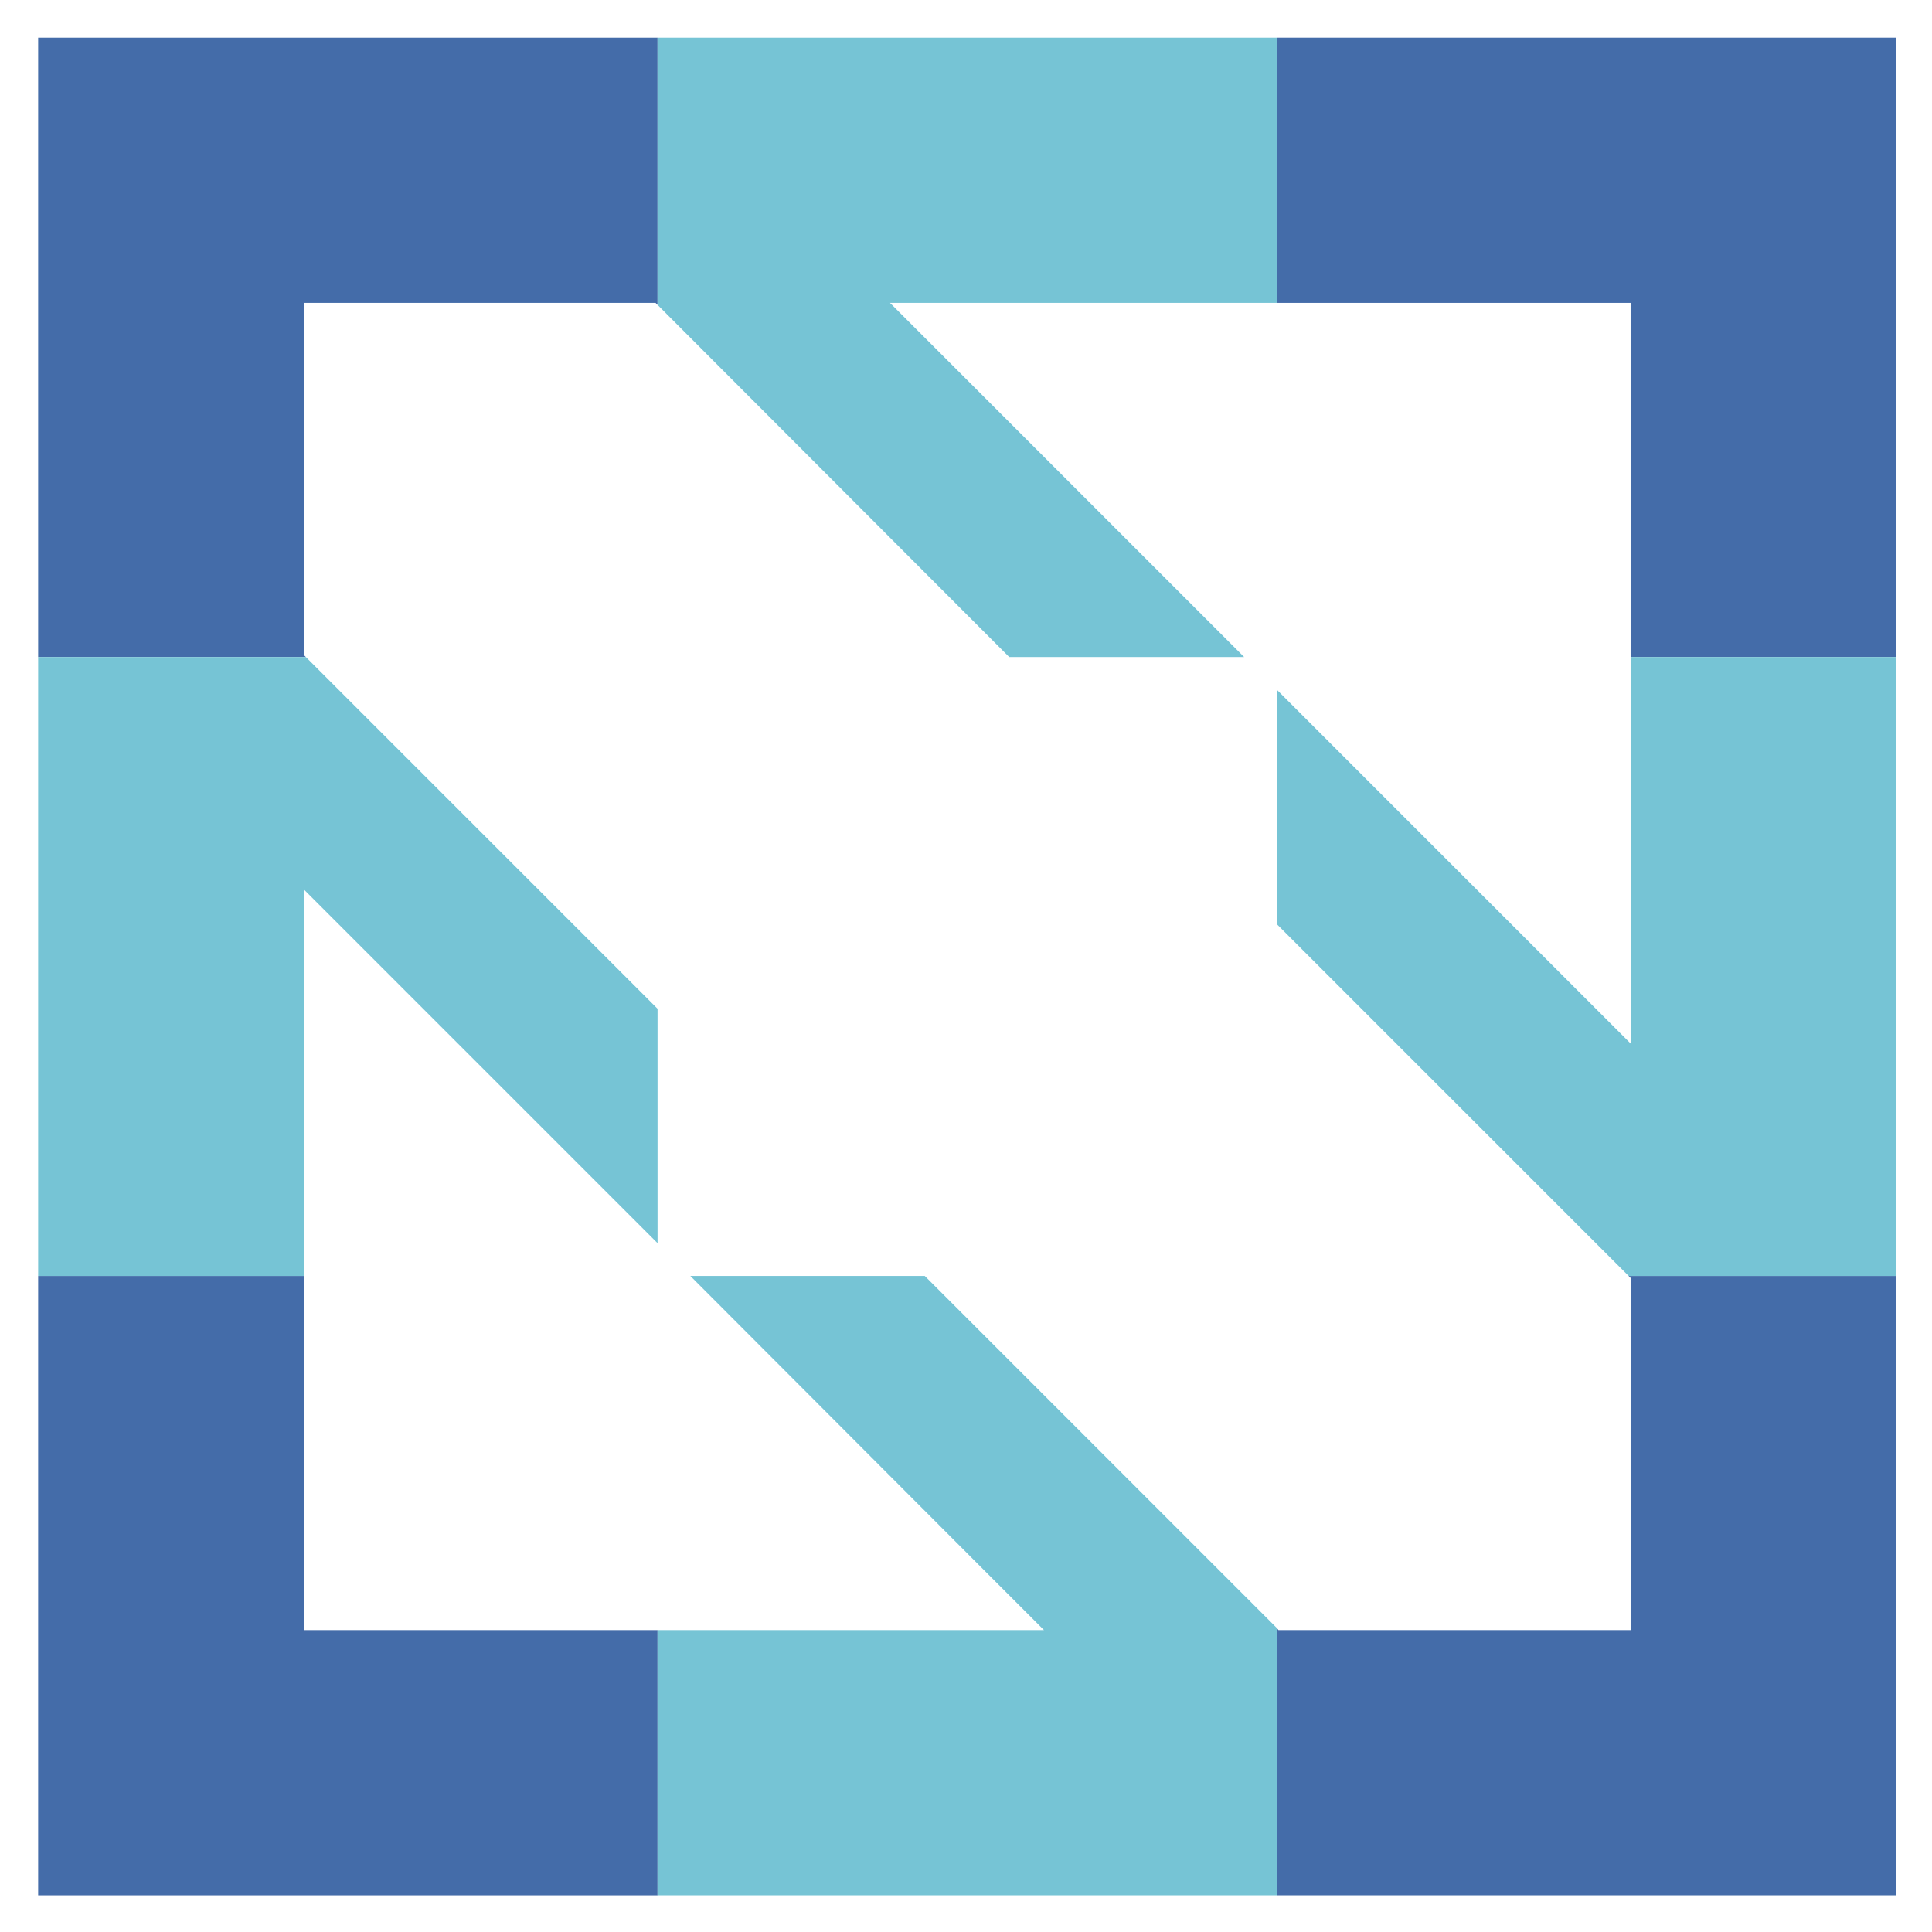
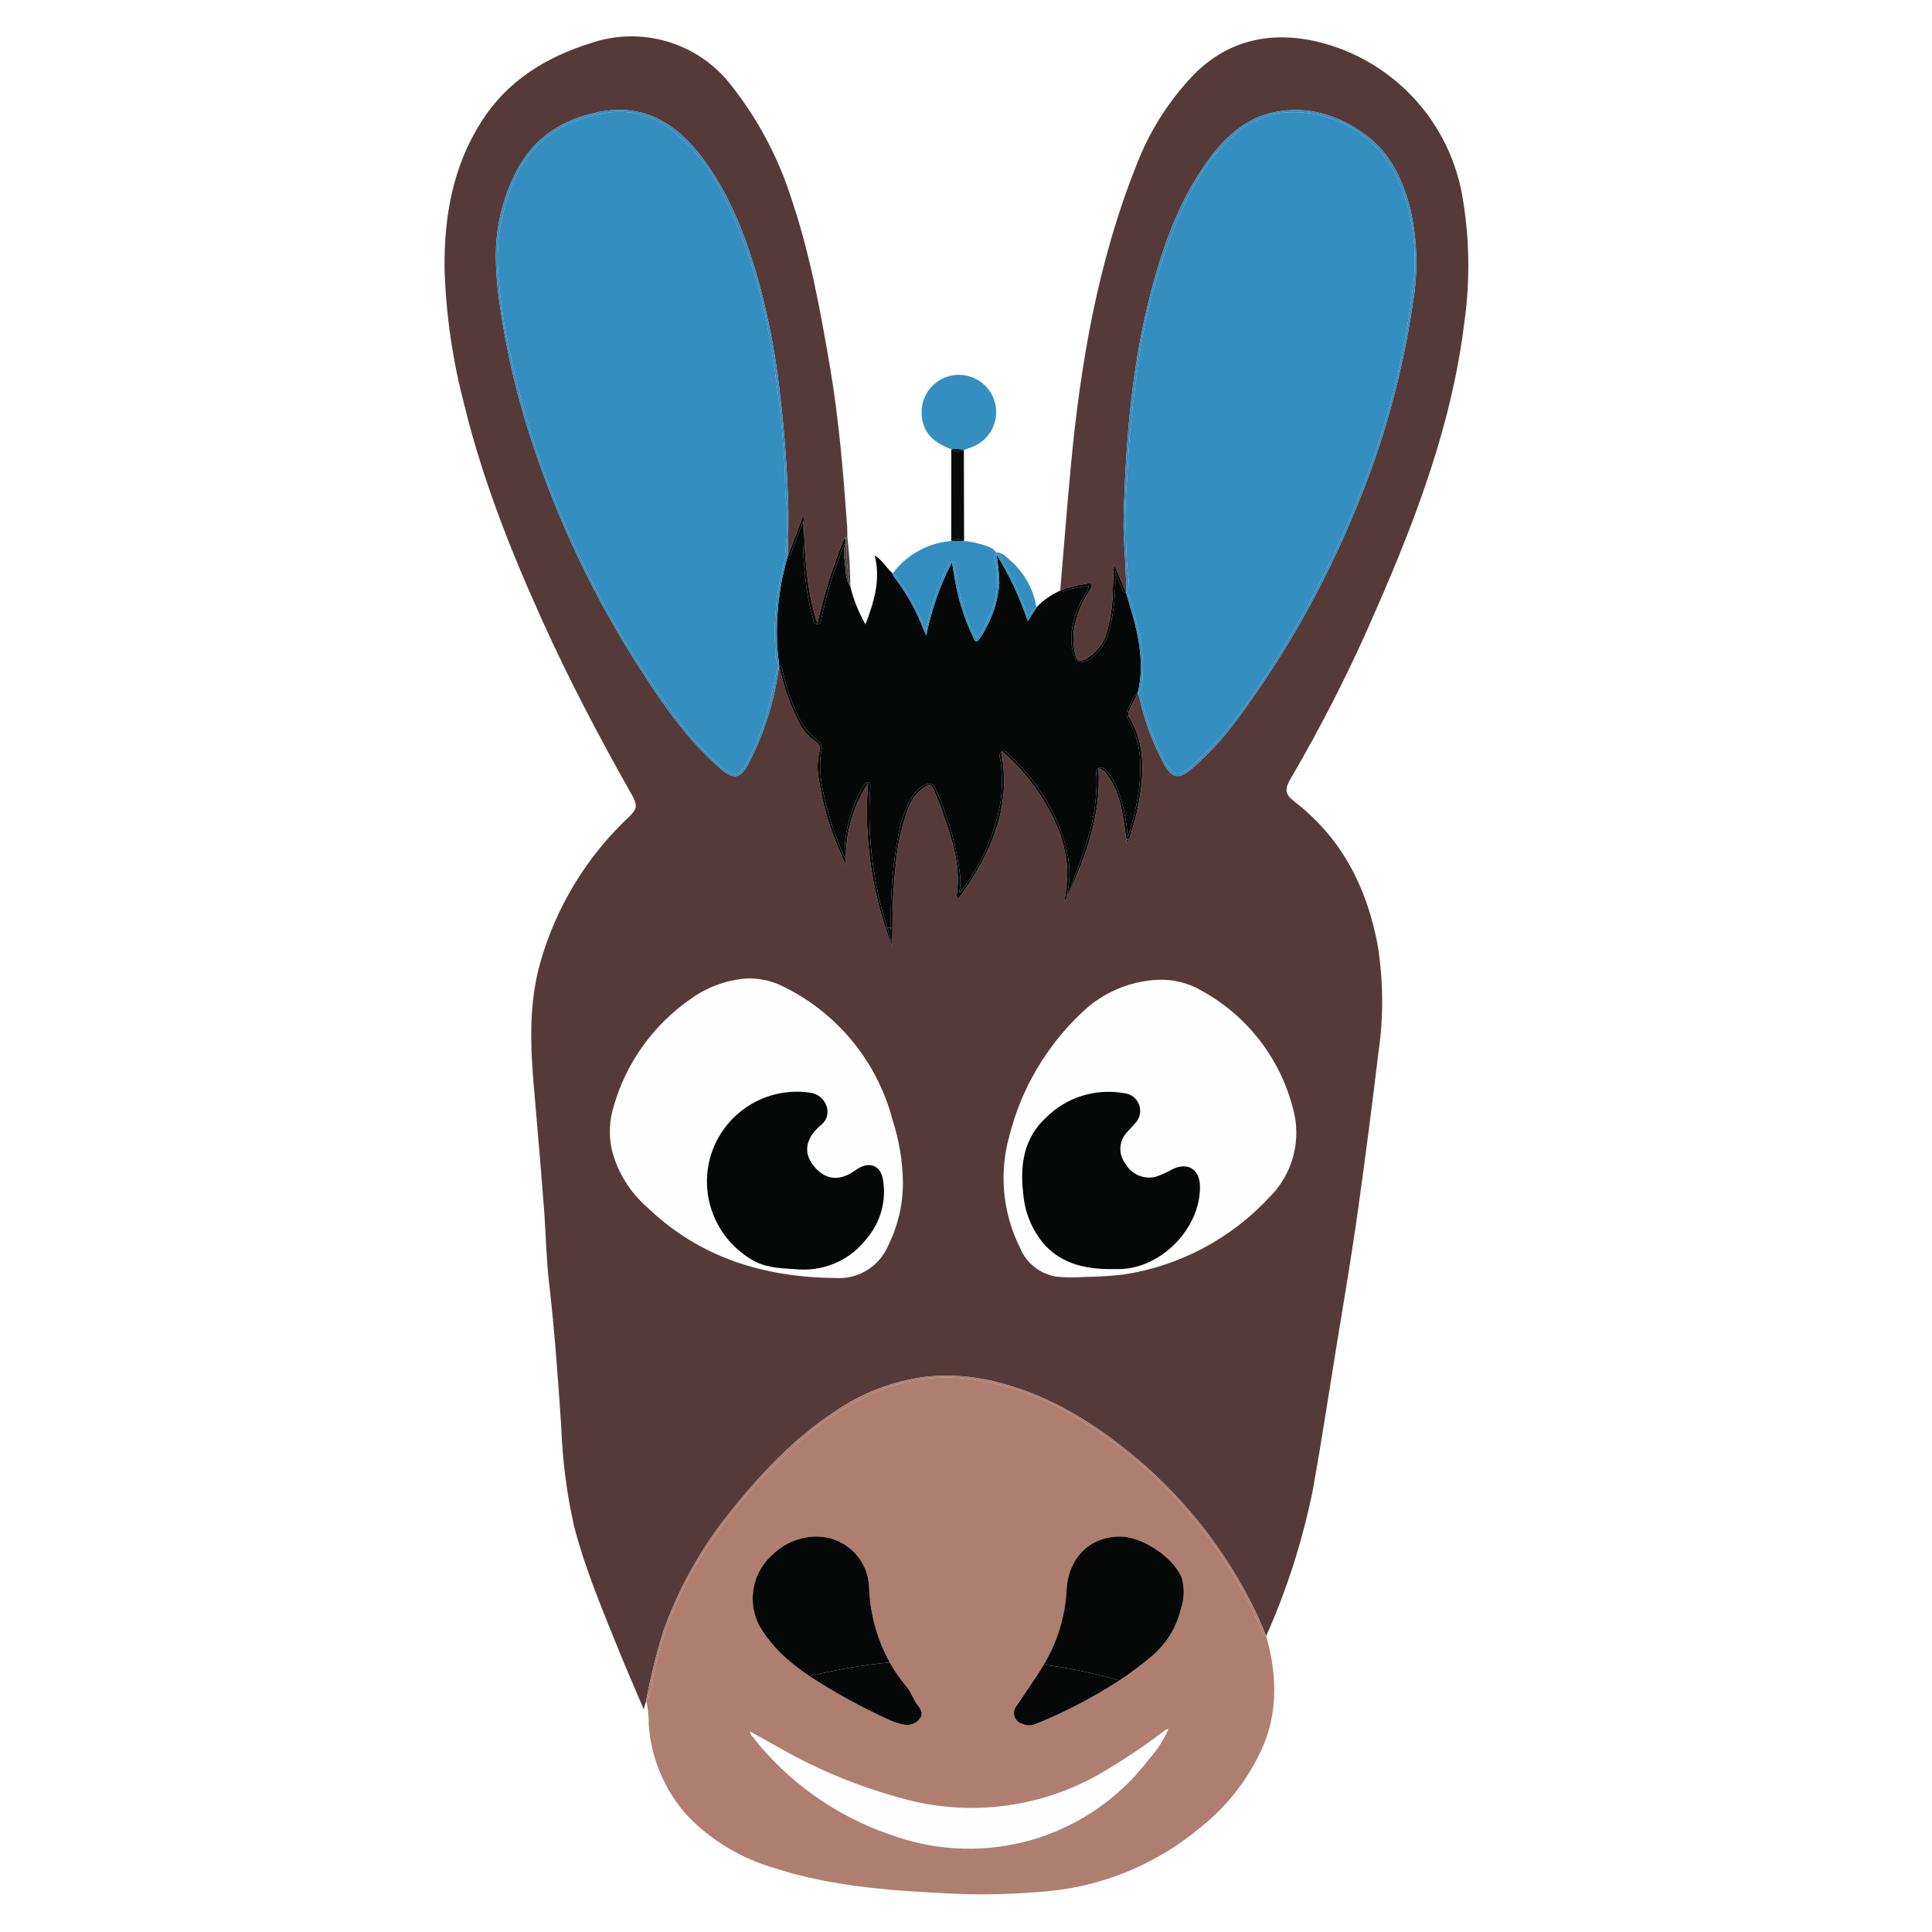
- <svg xmlns="http://www.w3.org/2000/svg" role="img" viewBox="5.52 5.02 388.96 388.96">
-   <style>svg {enable-background:new 0 0 400 400}</style>
-   <style>.st0{fill:#446ca9}.st1{fill:#76c4d5}</style>
-   <g id="XMLID_15_">
-     <g id="XMLID_78_">
-       <path id="XMLID_82_" d="M66.7 261.9H13.2v124.7h124.7v-53.4H66.7z" class="st0" />
-       <path id="XMLID_81_" d="M333.8 262.3v70.9h-70.9l-.3-.4v53.8h124.6V261.9h-53.8z" class="st0" />
-       <path id="XMLID_80_" d="M13.2 137.3h53.9l-.4-.4V66h70.8l.4.4V12.6H13.2z" class="st0" />
-       <path id="XMLID_79_" d="M262.6 12.6V66h71.2v71.3h53.4V12.6z" class="st0" />
-     </g>
-     <g id="XMLID_73_">
-       <path id="XMLID_77_" d="M256 137.3L184.7 66h77.9V12.6H137.9v53.8l70.8 70.9z" class="st1" />
-       <path id="XMLID_76_" d="M191.7 261.9h-47.2l59 59.1 12.2 12.2h-77.8v53.4h124.7v-53.8l-35.5-35.5z" class="st1" />
-       <path id="XMLID_75_" d="M333.8 137.3v77.8l-12.2-12.2-59-59v47.2l35.4 35.4 35.4 35.4h53.8V137.3z" class="st1" />
-       <path id="XMLID_74_" d="M137.9 208.1l-70.8-70.8H13.2v124.6h53.5v-77.8l71.2 71.2z" class="st1" />
-     </g>
-   </g>
+ <svg xmlns="http://www.w3.org/2000/svg" id="Layer_1" data-name="Layer 1" viewBox="0 0 360 360">
+   <defs>
+     <style>.cls-1{fill:none;}.cls-2{fill:#fefefe;}.cls-3{fill:#563a39;}.cls-4{fill:#ae7f70;}.cls-5{fill:#060707;}.cls-6{fill:#348ebf;}.cls-7{fill:#090a0a;}.cls-8{fill:#4f3f3e;}.cls-9{fill:#2b2323;}</style>
+   </defs>
+   <path class="cls-1" d="M209.814,110.424l0-.022-.009 0.0.009.022Z" />
+   <path class="cls-2" d="M196.727,237.872a29.298,29.298,0,0,0,5.313.071,68.042,68.042,0,0,0,7.409-.468A46.671,46.671,0,0,0,236.572,223.055a16.895,16.895,0,0,0,4.314-16.67,34.865,34.865,0,0,0-16.939-21.758,14.844,14.844,0,0,0-8.441-2.044,21.8,21.8,0,0,0-13.871,6.053,47.529,47.529,0,0,0-13.56,23.038,29.058,29.058,0,0,0,1.98,20.811A8.853,8.853,0,0,0,196.727,237.872Zm-1.809-29.638a16.494,16.494,0,0,1,14.472-4.545,3.314,3.314,0,0,1,2.129,5.614c-.484.597-1.058,1.12-1.553,1.708a4.485,4.485,0,0,0-.308,5.754,5.105,5.105,0,0,0,5.648,2.521,16.295,16.295,0,0,0,3.081-1.382c2.943-1.45,5.177-.06,5.212,3.217.083,7.726-7.203,15.212-14.944,15.35-.68.012-1.36.002-2.302.002-4.257-.081-8.464-1.02-11.692-4.505a16.433,16.433,0,0,1-3.982-9.479c-.66-5.328.062-10.401,4.239-14.255Z" />
+   <path class="cls-2" d="M146.203,183.956a13.933,13.933,0,0,0-7.181-1.623,20.315,20.315,0,0,0-10.407,3.87A36.492,36.492,0,0,0,114.367,206.101a15.837,15.837,0,0,0-.363,8.166,21.067,21.067,0,0,0,6.592,10.686c9.803,9.441,21.829,13.062,35.128,13.187a9.944,9.944,0,0,0,9.817-6.139,26.117,26.117,0,0,0,2.705-11.628,39.511,39.511,0,0,0-1.938-11.717A38.525,38.525,0,0,0,146.203,183.956Zm13.579,33.852c2.284-1.469,4.363-.623,4.765,2.111a13.393,13.393,0,0,1-3.067,10.894,14.73,14.73,0,0,1-12.195,5.753c-2.956-.231-5.804-.141-8.481-1.448a16.779,16.779,0,0,1,9.503-31.592q.372.041.741.098a3.687,3.687,0,0,1,3.01,2.62,3.125,3.125,0,0,1-1.206,3.485c-.271.241-.523.503-.773.765-2.018,2.118-2.224,4.471-.58,6.597,1.929,2.496,4.281,3.045,6.915,1.596.474-.261.912-.586,1.368-.879Z" />
+   <path class="cls-2" d="M206.49,329.609a48.099,48.099,0,0,1-36.103,6.072,96.709,96.709,0,0,1-25.711-10.306c-1.603-.882-3.196-1.781-4.87-2.715a1.228,1.228,0,0,0,.436.978,55.41,55.41,0,0,0,25.534,18.184,42.597,42.597,0,0,0,24.66,1.5,42.035,42.035,0,0,0,23.523-15.359,21.785,21.785,0,0,0,3.768-5.772,1.494,1.494,0,0,0-1.014.482A110.646,110.646,0,0,1,206.49,329.609Z" />
+   <path class="cls-3" d="M256.515,113.376c7.441-17.028,13.988-34.361,16.301-52.968a75.864,75.864,0,0,0-.389-24.216A35.931,35.931,0,0,0,243.922,7.43c-8.336-1.497-15.739.526-21.739,6.747a50.416,50.416,0,0,0-10.414,16.569c-7.201,18.039-10.443,36.952-12.237,56.171-.72,7.708-1.322,15.428-1.977,23.142h0a19.149,19.149,0,0,1,4.818-1.276c.332-.058.811-.209,1.002.126.168.295-.064.691-.261,1.005a19.395,19.395,0,0,0-2.866,6.683,12.564,12.564,0,0,0,.15,5.504c.242.935.759,1.235,1.712.796a8.293,8.293,0,0,0,4.204-5.373,30.089,30.089,0,0,0,1.05-7.873c.108-1.473.019-2.96.259-4.505q1.092,2.628,2.184,5.257l.009-0c.081-3.522-.264-7.027-.417-10.54-.121-2.76.038-5.513.144-8.271.513-13.345,1.902-26.575,5.534-39.464,2.352-8.349,5.479-16.42,10.881-23.345,2.939-3.767,6.562-6.857,11.405-7.859,6.309-1.305,12.032.49,17.09,4.209,4.744,3.489,7.069,8.605,8.426,14.174a45.061,45.061,0,0,1,.36,17.349,157.461,157.461,0,0,1-10.695,38.375A180.472,180.472,0,0,1,230.438,134.177a56.881,56.881,0,0,1-8.475,9.15c-2.228,1.897-3.529,1.741-4.971-.79a47.923,47.923,0,0,1-4.679-12.532c-.074-.303-.204-.592-.309-.888-.525,1.091-1.031,2.192-1.584,3.27a1.215,1.215,0,0,0,.061,1.365c2.444,3.959,2.646,8.292,2.19,12.779a47.283,47.283,0,0,1-2.267,9.828h-0c-.025.251-.046.599-.335.584-.355-.018-.156-.383-.198-.597-.634-4.09-.883-8.291-3.468-11.811a2.872,2.872,0,0,0-1.709-1.364c.567,9.132-2.639,17.238-6.44,25.185a39.092,39.092,0,0,0,.632-5.873,23.832,23.832,0,0,0-1.575-7.653,38.539,38.539,0,0,0-10.321-14.613c-.054-.05-.162-.04-.403-.092,1.968,10.488-2.009,19.167-7.985,27.306a.705.705,0,0,1-.303-.85c.798-5.684-1.148-10.863-2.95-16.065-.384-1.11-.935-2.163-1.306-3.276-.385-1.157-.965-1.089-1.831-.523a8.178,8.178,0,0,0-2.985,3.946,40.161,40.161,0,0,0-2.336,10.667,103.451,103.451,0,0,0-.594,11.483c-.013,1.217-.021,2.434-.035,3.652-.445-1.171-.854-2.346-1.238-3.525a69.024,69.024,0,0,1-3.277-26.99,25.94,25.94,0,0,0-4.103,15.365c-.631-1.483-1.29-2.954-1.889-4.45a49.888,49.888,0,0,1-3.225-11.996,11.926,11.926,0,0,1,.159-4.856,1.428,1.428,0,0,0-.654-1.826,9.193,9.193,0,0,1-3.17-3.635,40.789,40.789,0,0,1-3.686-10.563l-0-0a53.954,53.954,0,0,1-5.887,18.619c-1.424,2.535-2.71,2.629-4.958.678-5.916-5.133-10.409-11.416-14.6-17.947A184.075,184.075,0,0,1,99.009,82.002a145.547,145.547,0,0,1-5.889-25.274,60.383,60.383,0,0,1-.725-9.445,34.03,34.03,0,0,1,4.36-16.329c3.245-5.654,8.393-8.742,14.647-10.046,8.712-1.817,14.922,2.292,19.772,8.908,5.121,6.985,8.066,15.028,10.374,23.298a137.765,137.765,0,0,1,3.873,21.001c.725,6.152,1.179,12.313,1.416,18.506.141,3.667.029,7.314-.042,10.969q1.463-3.834,2.927-7.668c.216,6.866.432,13.664,2.596,20.263a91.037,91.037,0,0,1,5.039-15.902l0.0 0q.265-.12.53-.24l0-0c-.011-.678.01-1.358-.039-2.033-.718-9.981-1.529-19.952-3.222-29.828-1.79-10.438-3.684-20.853-7.081-30.92a66.869,66.869,0,0,0-11.371-21.466A23.472,23.472,0,0,0,110.035,8.053c-8.366,2.626-15.488,7.01-20.309,14.556-5.336,8.351-6.986,17.709-6.892,27.387A112.646,112.646,0,0,0,86.529,75.469c3.365,13.856,8.599,27.035,14.444,39.995,5.043,11.182,10.75,22.021,16.791,32.69,1.087,1.921.928,2.636-.55,4.044a59.528,59.528,0,0,0-16.459,26.879c-2.312,7.952-1.935,16.024-1.217,24.127q.965,10.892,1.812,21.793c.367,4.739.425,9.509.977,14.224,1.037,8.866,1.648,17.761,2.257,26.659a100.763,100.763,0,0,0,2.365,18.425c2.084,8.08,5.331,15.744,8.454,23.45,1.422,3.508,2.946,6.974,4.543,10.74.214-.743.337-1.171.46-1.6a110.594,110.594,0,0,1,3.295-13.228,76.312,76.312,0,0,1,12.328-21.882c5.662-7.097,11.842-13.685,19.485-18.723a38.233,38.233,0,0,1,17.046-6.526,37.515,37.515,0,0,1,12.503.826c9.186,2.14,17.11,6.755,24.416,12.505a86.926,86.926,0,0,1,24.634,30.769c.668,1.375,1.216,2.808,1.82,4.213a130.073,130.073,0,0,0,8.718-27.33c1.574-8.775,2.899-17.594,4.341-26.392,1.419-8.664,2.885-17.319,4.102-26.016q2.014-14.394,3.735-28.825a65.737,65.737,0,0,0-.163-20.421c-2.048-10.645-6.698-19.733-15.429-26.471-1.795-1.385-1.934-2.296-.74-4.309A287.103,287.103,0,0,0,256.515,113.376ZM236.572,223.055a46.671,46.671,0,0,1-27.123,14.42,68.044,68.044,0,0,1-7.409.468,29.298,29.298,0,0,1-5.313-.071,8.853,8.853,0,0,1-6.672-5.387,29.058,29.058,0,0,1-1.98-20.811,47.529,47.529,0,0,1,13.56-23.038,21.8,21.8,0,0,1,13.871-6.053,14.844,14.844,0,0,1,8.441,2.044,34.865,34.865,0,0,1,16.939,21.758,16.895,16.895,0,0,1-4.314,16.67Zm-70.264-14.399a39.511,39.511,0,0,1,1.938,11.717,26.117,26.117,0,0,1-2.705,11.628,9.944,9.944,0,0,1-9.817,6.139c-13.299-.125-25.325-3.745-35.128-13.187a21.067,21.067,0,0,1-6.592-10.686,15.837,15.837,0,0,1,.363-8.166,36.492,36.492,0,0,1,14.248-19.899,20.315,20.315,0,0,1,10.407-3.87,13.933,13.933,0,0,1,7.181,1.623,38.525,38.525,0,0,1,20.105,24.7Z" />
+   <path class="cls-4" d="M235.935,304.85v-0c-.673-.038-.695-.65-.861-1.064a80.01,80.01,0,0,0-12.792-20.902,83.237,83.237,0,0,0-22.059-18.933,49.034,49.034,0,0,0-20.245-7.058,33.615,33.615,0,0,0-17.262,2.693,56.12,56.12,0,0,0-15.52,10.588,99.881,99.881,0,0,0-15.149,17.718,66.583,66.583,0,0,0-10.384,24.786c-.266,1.431-.249,2.989-1.255,4.217a19.722,19.722,0,0,1,.479,4.634,28.453,28.453,0,0,0,7.272,16.896,36.898,36.898,0,0,0,16.26,9.701c11.058,3.577,22.545,4.229,34.023,4.774a124.66,124.66,0,0,0,14.784-.338,51.893,51.893,0,0,0,30.515-12.087,39.473,39.473,0,0,0,11.798-15.531C238.185,318.304,237.834,311.589,235.935,304.85Zm-21.975,23.113a42.035,42.035,0,0,1-23.523,15.359,42.597,42.597,0,0,1-24.66-1.5,55.41,55.41,0,0,1-25.534-18.184,1.228,1.228,0,0,1-.436-.978c1.675.934,3.268,1.834,4.87,2.715a96.709,96.709,0,0,0,25.711,10.306,48.099,48.099,0,0,0,36.103-6.072,110.64,110.64,0,0,0,10.223-6.936,1.494,1.494,0,0,1,1.014-.482A21.785,21.785,0,0,1,213.959,327.963ZM198.725,296.347c.326-6.123,4.382-10.094,10.091-10.032,4.087.044,9.895,3.918,11.396,7.714a9.562,9.562,0,0,1-.17,5.745,16.415,16.415,0,0,1-5.58,8.951,60.441,60.441,0,0,1-5.869,4.399,92.69,92.69,0,0,1-15.498,8.079,3.148,3.148,0,0,1-2.636.01,2.093,2.093,0,0,1-1.001-3.409c1.548-2.34,3.184-4.625,4.667-7.005.124-.2.234-.405.353-.606a29.838,29.838,0,0,0,4.246-13.845Zm-54.683-6.744a11.699,11.699,0,0,1,8.102-3.29,9.785,9.785,0,0,1,9.806,9.626,31.225,31.225,0,0,0,3.841,13.828,28.93,28.93,0,0,0,3.103,4.48c.842.997,1.267,2.407,2.124,3.505.547.701,1.109,1.588.385,2.473a2.918,2.918,0,0,1-2.89,1.145,10.832,10.832,0,0,1-2.591-.79,110.089,110.089,0,0,1-15.068-8.243c-1.017-.701-2.021-1.425-2.992-2.205a26.369,26.369,0,0,1-5.647-6.018,10.914,10.914,0,0,1,1.828-14.511Z" />
+   <path class="cls-4" d="M209.481,269.868c-7.305-5.749-15.23-10.364-24.416-12.505a37.515,37.515,0,0,0-12.503-.826A38.233,38.233,0,0,0,155.516,263.063c-7.643,5.038-13.823,11.626-19.485,18.723a76.312,76.312,0,0,0-12.328,21.882,110.596,110.596,0,0,0-3.295,13.228c1.006-1.228.988-2.786,1.255-4.217a66.583,66.583,0,0,1,10.384-24.786,99.881,99.881,0,0,1,15.149-17.718,56.12,56.12,0,0,1,15.52-10.588,33.615,33.615,0,0,1,17.262-2.693,49.034,49.034,0,0,1,20.245,7.058,83.237,83.237,0,0,1,22.059,18.932,80.01,80.01,0,0,1,12.792,20.902c.166.414.188,1.026.861,1.064-.604-1.406-1.153-2.839-1.82-4.213A86.926,86.926,0,0,0,209.481,269.868Z" />
+   <path class="cls-5" d="M157.574,101.124a.829.829,0,0,0,.037-.496c-.01.052-.019.104-.028.156a77.538,77.538,0,0,0-4.495,14.349c-.091.491-.18,1.154-.722,1.185-.641.036-.767-.681-.907-1.18a46.133,46.133,0,0,1-1.516-8.676,60.535,60.535,0,0,1-.241-9.441c-.752,1.972-1.468,3.776-2.117,5.605-.146.411-.237.898-.784,1.012l-.015-.016a50.984,50.984,0,0,0-1.976,16.588c.079,1.255.241,2.505.365,3.757.66.148.591.78.687,1.238a37.339,37.339,0,0,0,2.803,8.07,11.497,11.497,0,0,0,3.511,4.587,1.784,1.784,0,0,1,.916,1.831c-.754,3.958.18,7.744,1.168,11.526a69.477,69.477,0,0,0,3.154,8.68,22.234,22.234,0,0,1,1.104-8.012,25.509,25.509,0,0,1,2.023-4.893,2.775,2.775,0,0,1,.807-1.077c.462-.319.773-.219.832.359a10.671,10.671,0,0,1-.096,1.626,70.696,70.696,0,0,0,3.255,25.004c.222-.023.445-.045.668-.067-.032-2.513-.016-5.026.17-7.547a79.034,79.034,0,0,1,1.403-10.63,18.942,18.942,0,0,1,2.095-5.722,6.794,6.794,0,0,1,2.522-2.61c.97-.539,1.675-.366,2.113.642a53.639,53.639,0,0,1,4.623,16.42,11.865,11.865,0,0,1-.214,2.957,1.399,1.399,0,0,0,.662-.641,38.987,38.987,0,0,0,7.072-16.324,29.629,29.629,0,0,0,.039-7.185c-.066-.739-.547-1.78.153-2.145.84-.438,1.376.626,1.927,1.166a36.334,36.334,0,0,1,8.956,13.156c1.596,4.253,2.409,8.626,1.107,12.907a110.914,110.914,0,0,0,4.094-11.117,36.029,36.029,0,0,0,1.6-11.256c-.025-.652-.241-1.584.475-1.846.835-.305,1.363.516,1.823,1.133a12.618,12.618,0,0,1,1.951,3.712,34.27,34.27,0,0,1,1.555,8.11c.014.1-.05.214.033.313a.862.862,0,0,1-.004-.377,47.951,47.951,0,0,0,2.16-9.641c.387-4.201.225-8.315-2.004-12.075a2.087,2.087,0,0,1,.005-2.408c.583-.89.644-2.085,1.607-2.752.027.009.05.02.076.031,1.185-4.853.382-9.584-.894-14.282-.402-1.478-.862-2.94-1.296-4.409l-.009-.022c-.531.012-.66-.455-.801-.825-.416-1.098-.889-2.175-1.223-3.187a38.787,38.787,0,0,1-1.119,11.234,9.701,9.701,0,0,1-2.894,4.665,4.582,4.582,0,0,1-1.495.916c-1.177.408-1.829.14-2.198-1.057a11.641,11.641,0,0,1-.134-5.91,16.122,16.122,0,0,1,1.921-4.913,10.427,10.427,0,0,0,1.035-2.094,14.856,14.856,0,0,0-3.935.691c-.452.135-.901.492-1.408.137h-0a13.846,13.846,0,0,0-4.323,3.013c-.534.822-1.067,1.644-1.731,2.666a58.349,58.349,0,0,0-5.854-12.487,35.002,35.002,0,0,1,.566,5.403,21.065,21.065,0,0,1-3.753,10.448c-.553.852-.787.311-1.055-.223a41.24,41.24,0,0,1-3.642-11.857c-.114-.689-.229-1.377-.378-2.277a52.053,52.053,0,0,0-4.8,13.731c-.555-1.335-.96-2.339-1.387-3.334a39.468,39.468,0,0,0-4.204-7.114c-.256-.363-.624-.67-.666-1.159v-0c-1.118-1.014-1.839-2.425-3.349-3.377,1.173,4.585-.124,8.638-1.706,12.858a26.937,26.937,0,0,1-2.829-7.049c-1.002-1.473-.824-3.222-1.053-4.856A6.873,6.873,0,0,1,157.574,101.124Z" />
+   <path class="cls-5" d="M166.055,175.729q-.03-1.445-.049-2.887c-.223.022-.446.043-.668.067.116.368.218.739.34,1.106A5.998,5.998,0,0,1,166.055,175.729Z" />
+   <path class="cls-5" d="M146.801,103.639c.547-.115.639-.602.784-1.012.649-1.829,1.364-3.633,2.117-5.605a60.535,60.535,0,0,0,.241,9.441,46.133,46.133,0,0,0,1.516,8.676c.14.499.266,1.216.907,1.18.542-.03.631-.694.722-1.185a77.538,77.538,0,0,1,4.495-14.349c.009-.052.018-.104.028-.156a.598.598,0,0,0-.255-.345l0-0-0-0a91.037,91.037,0,0,0-5.039,15.902c-2.164-6.6-2.38-13.397-2.596-20.263q-1.463,3.834-2.927,7.668l-.009.033Z" />
+   <path class="cls-5" d="M162.083,147.905a10.672,10.672,0,0,0,.096-1.626c-.059-.578-.37-.678-.832-.359a2.775,2.775,0,0,0-.807,1.077,25.509,25.509,0,0,0-2.023,4.893,22.234,22.234,0,0,0-1.104,8.012,69.477,69.477,0,0,1-3.154-8.68c-.988-3.782-1.922-7.568-1.168-11.526a1.784,1.784,0,0,0-.916-1.831,11.497,11.497,0,0,1-3.511-4.587,37.339,37.339,0,0,1-2.803-8.07c-.096-.459-.027-1.09-.687-1.238l.002.022-0.0 0.0 0.0 0a40.788,40.788,0,0,0,3.686,10.563,9.193,9.193,0,0,0,3.17,3.635,1.428,1.428,0,0,1,.654,1.826,11.926,11.926,0,0,0-.159,4.856,49.889,49.889,0,0,0,3.225,11.996c.598,1.496,1.257,2.967,1.889,4.45a25.94,25.94,0,0,1,4.103-15.365,69.024,69.024,0,0,0,3.277,26.99c.105-.011.211-.021.317-.032A70.697,70.697,0,0,1,162.083,147.905Z" />
+   <path class="cls-5" d="M211.929,129.084c-.964.667-1.024,1.862-1.607,2.752a2.087,2.087,0,0,0-.005,2.408c2.229,3.76,2.392,7.874,2.004,12.075a47.95,47.95,0,0,1-2.16,9.641.862.862,0,0,0,.004.377c-.082-.099-.019-.213-.033-.313a34.27,34.27,0,0,0-1.555-8.11,12.617,12.617,0,0,0-1.951-3.712c-.459-.617-.988-1.438-1.823-1.133-.716.262-.5,1.194-.475,1.846a36.029,36.029,0,0,1-1.6,11.256,110.914,110.914,0,0,1-4.094,11.117c1.302-4.281.488-8.655-1.107-12.907a36.334,36.334,0,0,0-8.956-13.156c-.552-.54-1.087-1.604-1.927-1.166-.7.365-.219,1.406-.153,2.145a29.629,29.629,0,0,1-.039,7.185,38.987,38.987,0,0,1-7.072,16.324,1.399,1.399,0,0,1-.662.641,11.864,11.864,0,0,0,.214-2.957,53.639,53.639,0,0,0-4.623-16.42c-.439-1.009-1.143-1.182-2.114-.642a6.794,6.794,0,0,0-2.522,2.61,18.942,18.942,0,0,0-2.095,5.722,79.034,79.034,0,0,0-1.403,10.63c-.186,2.522-.201,5.034-.17,7.547.096-.01.192-.02.289-.029a103.446,103.446,0,0,1,.594-11.483,40.161,40.161,0,0,1,2.336-10.667,8.178,8.178,0,0,1,2.985-3.946c.866-.566,1.446-.634,1.831.523.371,1.113.922,2.166,1.306,3.276,1.802,5.202,3.747,10.381,2.95,16.065a.705.705,0,0,0,.303.85c5.976-8.139,9.953-16.818,7.985-27.306.241.052.35.042.403.092a38.539,38.539,0,0,1,10.321,14.613,23.832,23.832,0,0,1,1.575,7.653,39.093,39.093,0,0,1-.632,5.873c3.801-7.947,7.007-16.054,6.44-25.185a2.872,2.872,0,0,1,1.709,1.364c2.584,3.52,2.834,7.721,3.468,11.811l.533.013v0h0a47.282,47.282,0,0,0,2.267-9.828c.456-4.487.254-8.82-2.19-12.779a1.215,1.215,0,0,1-.061-1.365c.553-1.077,1.059-2.178,1.584-3.27l.001-.003C211.98,129.104,211.956,129.093,211.929,129.084Z" />
+   <path class="cls-5" d="M166.055,175.729a5.998,5.998,0,0,0-.376-1.714c-.122-.368-.224-.738-.34-1.106-.105.011-.212.02-.317.032.384,1.179.793,2.355,1.238,3.525.014-1.218.023-2.435.035-3.652-.096.009-.192.019-.289.029Q166.024,174.285,166.055,175.729Z" />
+   <path class="cls-5" d="M198.963,109.922a14.856,14.856,0,0,1,3.935-.69,10.428,10.428,0,0,1-1.035,2.094,16.122,16.122,0,0,0-1.921,4.913,11.641,11.641,0,0,0,.134,5.91c.369,1.197,1.021,1.465,2.198,1.057a4.582,4.582,0,0,0,1.495-.916,9.701,9.701,0,0,0,2.894-4.665,38.788,38.788,0,0,0,1.119-11.234c.334,1.011.807,2.089,1.223,3.187.141.371.27.837.801.825q-1.092-2.629-2.184-5.257c-.239,1.544-.15,3.032-.259,4.505a30.089,30.089,0,0,1-1.05,7.873,8.293,8.293,0,0,1-4.204,5.373c-.953.439-1.469.139-1.712-.796a12.564,12.564,0,0,1-.15-5.504,19.395,19.395,0,0,1,2.866-6.683c.197-.314.429-.71.261-1.005-.191-.335-.67-.184-1.002-.126a19.15,19.15,0,0,0-4.818,1.276C198.061,110.413,198.51,110.057,198.963,109.922Z" />
+   <path class="cls-6" d="M167.128,107.59a37.72,37.72,0,0,1,5.356,9.901,51.566,51.566,0,0,1,3.929-11.716.448.448,0,0,0,.027-.068c.006-.009.015-.023.033-.053.227-.376.363-.976.864-.933.543.047.518.676.588,1.091a56.012,56.012,0,0,0,1.762,7.809,28.302,28.302,0,0,0,1.803,4.537c.383.734.739.701,1.137.038,2.439-4.071,3.918-8.35,2.926-13.19-.118-.575-.57-1.186-.033-1.789.043.003.084.009.124.015l-.032-.29h0l-0-0a2.434,2.434,0,0,0-1.242-.983,16.274,16.274,0,0,0-4.73-1.151v0q-1.196-.001-2.392-.002v-0a15.132,15.132,0,0,0-10.922,6.062v0A2.74,2.74,0,0,1,167.128,107.59Z" />
+   <path class="cls-6" d="M185.521,103.217c-.537.602-.085,1.214.033,1.789.992,4.84-.487,9.119-2.926,13.19-.398.664-.754.696-1.137-.038a28.302,28.302,0,0,1-1.803-4.537,56.012,56.012,0,0,1-1.762-7.809c-.07-.415-.044-1.045-.588-1.091-.501-.043-.636.556-.864.933-.018.031-.028.045-.033.053a.448.448,0,0,1-.027.068,51.566,51.566,0,0,0-3.929,11.716,37.72,37.72,0,0,0-5.356-9.901,2.74,2.74,0,0,0-.8-.723c.042.489.41.796.666,1.159a39.468,39.468,0,0,1,4.204,7.114c.427.995.833,1.999,1.387,3.334a52.052,52.052,0,0,1,4.8-13.731c.15.9.264,1.589.378,2.277a41.24,41.24,0,0,0,3.642,11.857c.267.533.502,1.074,1.055.223a21.065,21.065,0,0,0,3.753-10.448,35.002,35.002,0,0,0-.566-5.403l-.002-.018C185.604,103.226,185.564,103.22,185.521,103.217Z" />
+   <path class="cls-6" d="M179.601,83.87l.002-.001c.586-.224,1.177-.437,1.758-.672a6.947,6.947,0,1,0-9.627-6.723c-.097,3.551,1.614,5.789,5.53,7.229A5.31,5.31,0,0,1,179.601,83.87Z" />
+   <path class="cls-7" d="M179.641,100.808l-.038-16.937-.002-.001a2.196,2.196,0,0,1-2.337-.167l-.015,17.102A2.193,2.193,0,0,1,179.641,100.808Z" />
+   <path class="cls-7" d="M179.641,100.808v-0a2.193,2.193,0,0,0-2.392-.002v0Q178.445,100.808,179.641,100.808Z" />
+   <path class="cls-7" d="M179.601,83.87a5.31,5.31,0,0,0-2.337-.167A2.196,2.196,0,0,0,179.601,83.87Z" />
+   <path class="cls-6" d="M185.663,103.234c.854.132,1.035.945,1.344,1.552a60.014,60.014,0,0,1,4.465,10.078c.784-.565.974-1.498,1.76-1.792-.272-.232-.227-.574-.296-.873a14.753,14.753,0,0,0-4.745-7.831c-.734-.653-1.434-1.468-2.577-1.426a.207.207,0,0,1,.085.198A.194.194,0,0,1,185.663,103.234Z" />
+   <path class="cls-6" d="M191.472,114.863a60.012,60.012,0,0,0-4.465-10.078c-.309-.607-.49-1.42-1.344-1.552-.005.006-.01.015-.016.015a58.35,58.35,0,0,1,5.854,12.487c.664-1.022,1.198-1.844,1.731-2.666C192.446,113.365,192.256,114.298,191.472,114.863Z" />
+   <path class="cls-6" d="M185.645,103.232l.018.002a.194.194,0,0,0,.035-.094.207.207,0,0,0-.085-.198h-0Z" />
+   <path class="cls-6" d="M185.645,103.232l.002.018c.006,0,.011-.01.016-.015Z" />
+   <path class="cls-8" d="M157.74,101.509a35.055,35.055,0,0,0,.704,7.79,81.154,81.154,0,0,0-.558-9.256l-0.0 0a.858.858,0,0,0-.229.394C157.971,100.713,157.744,101.178,157.74,101.509Z" />
+   <path class="cls-8" d="M157.657,100.437a.858.858,0,0,1,.229-.394q-.265.12-.53.24A.779.779,0,0,1,157.657,100.437Z" />
+   <path class="cls-8" d="M157.657,100.437c-.019.063-.034.127-.046.192a.829.829,0,0,1-.037.496,6.874,6.874,0,0,0-.184,3.318c.229,1.634.051,3.383,1.053,4.856a35.055,35.055,0,0,1-.704-7.79C157.744,101.178,157.971,100.713,157.657,100.437Z" />
+   <path class="cls-8" d="M157.611,100.629c.013-.065.028-.129.046-.192a.779.779,0,0,0-.301-.154l-0.0 0A.598.598,0,0,1,157.611,100.629Z" />
+   <path class="cls-6" d="M145.98,105.238c.162-.589.219-1.24.792-1.63-.609-.638-.384-1.422-.307-2.151a39.64,39.64,0,0,0-.005-8.267c-.242-2.342-.134-4.699-.284-7.052a204.602,204.602,0,0,0-2.987-24.249,94.637,94.637,0,0,0-8.459-25.592,34.403,34.403,0,0,0-9.634-12.128,15.75,15.75,0,0,0-12.706-3.031c-8.452,1.406-14.337,6.055-17.315,14.266a36.326,36.326,0,0,0-2.32,13.98A98.004,98.004,0,0,0,95.104,66.045a166.005,166.005,0,0,0,10.801,33.016,180.102,180.102,0,0,0,20.824,35.587,51.248,51.248,0,0,0,8.011,8.474c1.916,1.588,2.98,1.464,4.229-.697a48.953,48.953,0,0,0,4.982-13.749,36.167,36.167,0,0,1,1.144-4.724c.022.003.042.009.062.013a4.276,4.276,0,0,1-.682-2.785A50.063,50.063,0,0,1,145.98,105.238Z" />
+   <path class="cls-6" d="M145.094,123.951a36.167,36.167,0,0,0-1.144,4.724,48.953,48.953,0,0,1-4.982,13.749c-1.249,2.161-2.313,2.284-4.229.697a51.248,51.248,0,0,1-8.011-8.474,180.101,180.101,0,0,1-20.824-35.587A166.004,166.004,0,0,1,95.104,66.045a98.004,98.004,0,0,1-2.35-16.66,36.327,36.327,0,0,1,2.32-13.98c2.978-8.211,8.863-12.86,17.315-14.266a15.75,15.75,0,0,1,12.706,3.031,34.403,34.403,0,0,1,9.634,12.128,94.638,94.638,0,0,1,8.459,25.592,204.602,204.602,0,0,1,2.987,24.249c.151,2.353.042,4.71.284,7.052a39.64,39.64,0,0,1,.005,8.267c-.077.729-.302,1.513.307,2.151l.023-.018c.071-3.656.183-7.302.042-10.969-.238-6.193-.692-12.354-1.416-18.506a137.764,137.764,0,0,0-3.873-21.001c-2.309-8.27-5.253-16.313-10.374-23.298-4.85-6.616-11.06-10.724-19.772-8.908-6.254,1.304-11.402,4.392-14.647,10.046A34.03,34.03,0,0,0,92.395,47.283a60.383,60.383,0,0,0,.725,9.445A145.547,145.547,0,0,0,99.009,82.002a184.075,184.075,0,0,0,20.723,43.337c4.191,6.531,8.684,12.814,14.6,17.947,2.249,1.951,3.535,1.857,4.958-.678a53.954,53.954,0,0,0,5.887-18.619l-.021-.026C145.136,123.96,145.116,123.954,145.094,123.951Z" />
+   <path class="cls-6" d="M145.98,105.238a50.063,50.063,0,0,0-1.506,15.941,4.276,4.276,0,0,0,.682,2.785l.019.004c-.125-1.252-.287-2.502-.365-3.757a50.984,50.984,0,0,1,1.976-16.588l-.014-.015C146.199,103.998,146.142,104.649,145.98,105.238Z" />
+   <path class="cls-6" d="M145.175,123.968l-.019-.004.021.026 0-0Z" />
+   <path class="cls-6" d="M146.786,103.623l.009-.033-.023.018Z" />
+   <path class="cls-6" d="M209.814,110.424a1.193,1.193,0,0,1,.639.827c1.38,4.488,2.687,9.001,2.488,13.762-.058,1.395.098,2.902-.935,4.102.728.3.704,1.042.865,1.646a50.543,50.543,0,0,0,4.07,10.932c1.609,3.008,2.596,3.16,5.158.981a67.568,67.568,0,0,0,11.435-13.403,184.865,184.865,0,0,0,20.678-39.389,150.298,150.298,0,0,0,9.052-36.318,36.705,36.705,0,0,0-3.301-21.167,21.294,21.294,0,0,0-21.454-11.341,16.92,16.92,0,0,0-9.377,4.891C224.473,30.217,221.69,35.702,219.245,41.396a107.925,107.925,0,0,0-7.378,28.051c-.78,5.651-1.44,11.312-1.692,17.021-.167,3.796-.633,7.593-.447,11.387.146,2.98.093,5.971.42,8.946a6.191,6.191,0,0,1-.242,3.598.857.857,0,0,1-.092.002l-0.0.022Z" />
+   <path class="cls-6" d="M210.148,106.802c-.327-2.976-.274-5.967-.42-8.946-.186-3.794.28-7.591.447-11.387.251-5.709.911-11.371,1.692-17.021A107.925,107.925,0,0,1,219.245,41.396c2.445-5.694,5.228-11.179,9.888-15.45a16.92,16.92,0,0,1,9.377-4.891,21.294,21.294,0,0,1,21.454,11.341,36.705,36.705,0,0,1,3.301,21.167,150.297,150.297,0,0,1-9.052,36.318,184.865,184.865,0,0,1-20.678,39.389,67.567,67.567,0,0,1-11.435,13.403c-2.561,2.179-3.548,2.027-5.158-.981a50.543,50.543,0,0,1-4.07-10.932c-.161-.604-.137-1.346-.865-1.646l-.002.003c.104.296.235.585.309.888a47.924,47.924,0,0,0,4.679,12.532c1.442,2.531,2.743,2.687,4.971.79a56.881,56.881,0,0,0,8.475-9.15,180.472,180.472,0,0,0,22.104-39.147,157.46,157.46,0,0,0,10.695-38.375,45.061,45.061,0,0,0-.36-17.349c-1.356-5.569-3.682-10.685-8.426-14.174-5.058-3.719-10.781-5.514-17.09-4.209-4.842,1.001-8.466,4.091-11.405,7.859-5.402,6.925-8.529,14.996-10.881,23.345-3.632,12.89-5.021,26.12-5.534,39.464-.106,2.758-.264,5.511-.144,8.271.154,3.513.498,7.018.417,10.54a.857.857,0,0,0,.092-.002A6.191,6.191,0,0,0,210.148,106.802Z" />
+   <path class="cls-6" d="M212.942,125.013c.199-4.761-1.108-9.274-2.488-13.762a1.193,1.193,0,0,0-.639-.827c.434,1.469.895,2.931,1.296,4.409,1.277,4.697,2.079,9.428.894,14.282l.001.001C213.04,127.916,212.883,126.408,212.942,125.013Z" />
+   <polygon class="cls-6" points="212.005 129.115 212.004 129.118 212.006 129.115 212.005 129.115" />
+   <path class="cls-9" d="M209.871,156.346c.042.214-.157.58.198.597.289.015.31-.334.335-.584a.348.348,0,0,1-.533-.013Z" />
+   <path class="cls-9" d="M209.871,156.346a.348.348,0,0,0,.533.013V156.359Z" />
+   <path class="cls-5" d="M214.463,308.725a16.415,16.415,0,0,0,5.58-8.951,9.562,9.562,0,0,0,.17-5.745c-1.501-3.795-7.31-7.67-11.396-7.714-5.709-.062-9.764,3.909-10.091,10.032a29.838,29.838,0,0,1-4.246,13.845,92.307,92.307,0,0,1,14.115,2.931A60.443,60.443,0,0,0,214.463,308.725Z" />
+   <path class="cls-5" d="M189.46,317.803a2.093,2.093,0,0,0,1.001,3.409,3.148,3.148,0,0,0,2.636-.01,92.69,92.69,0,0,0,15.498-8.079,92.307,92.307,0,0,0-14.115-2.931c-.12.201-.229.406-.353.606C192.643,313.178,191.007,315.463,189.46,317.803Z" />
+   <path class="cls-5" d="M161.95,295.939a9.785,9.785,0,0,0-9.806-9.626,11.699,11.699,0,0,0-8.102,3.29,10.914,10.914,0,0,0-1.828,14.511,26.369,26.369,0,0,0,5.647,6.018c.971.78,1.975,1.504,2.992,2.205a100.983,100.983,0,0,1,14.938-2.571A31.224,31.224,0,0,1,161.95,295.939Z" />
+   <path class="cls-5" d="M168.513,321.37a2.918,2.918,0,0,0,2.89-1.145c.724-.885.162-1.772-.385-2.473-.856-1.099-1.282-2.508-2.124-3.505a28.928,28.928,0,0,1-3.103-4.48,100.983,100.983,0,0,0-14.938,2.571A110.089,110.089,0,0,0,165.921,320.58,10.832,10.832,0,0,0,168.513,321.37Z" />
+   <path class="cls-5" d="M151.5,217.09c-1.643-2.126-1.438-4.479.58-6.597.25-.262.502-.525.773-.765a3.125,3.125,0,0,0,1.206-3.485,3.687,3.687,0,0,0-3.01-2.62,16.764,16.764,0,0,0-19.129,14.005q-.057.369-.098.741a16.919,16.919,0,0,0,8.982,16.748c2.677,1.307,5.525,1.217,8.481,1.448a14.73,14.73,0,0,0,12.195-5.753,13.393,13.393,0,0,0,3.067-10.894c-.402-2.734-2.481-3.579-4.765-2.111-.456.293-.894.619-1.368.879C155.781,220.135,153.429,219.586,151.5,217.09Z" />
+   <path class="cls-5" d="M194.661,231.969c3.228,3.484,7.434,4.423,11.692,4.505.943,0,1.623.011,2.302-.002,7.741-.138,15.027-7.624,14.944-15.35-.035-3.278-2.269-4.667-5.212-3.217a16.297,16.297,0,0,1-3.081,1.382,5.105,5.105,0,0,1-5.648-2.521,4.485,4.485,0,0,1,.308-5.754c.495-.589,1.069-1.112,1.553-1.708a3.314,3.314,0,0,0-2.129-5.614,16.494,16.494,0,0,0-14.472,4.545c-4.178,3.855-4.899,8.927-4.239,14.255A16.433,16.433,0,0,0,194.661,231.969Z" />
</svg>
